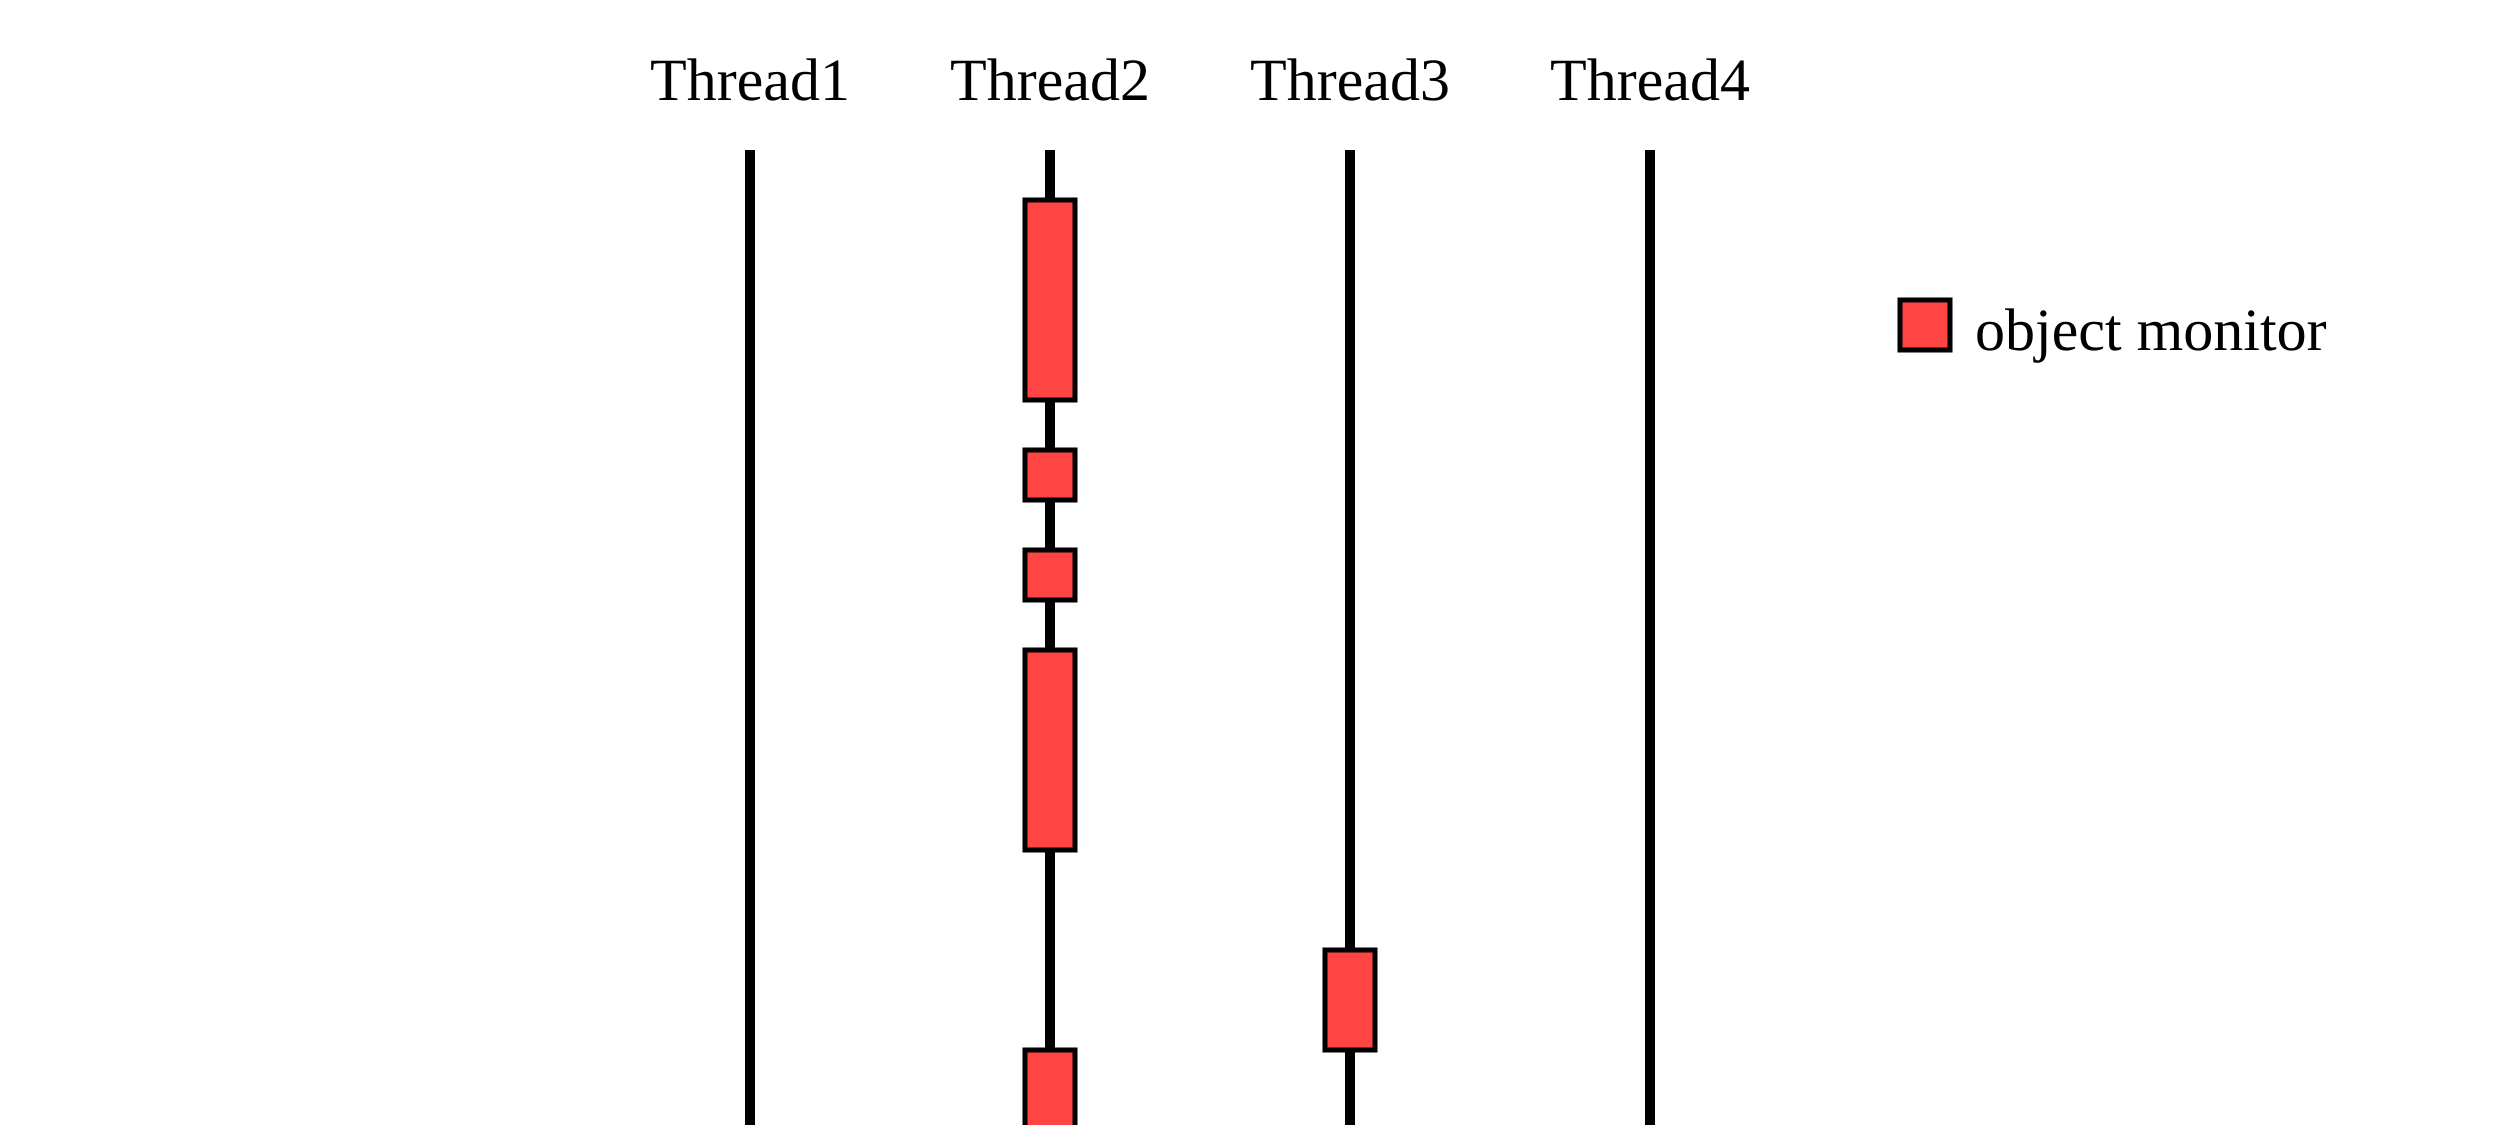
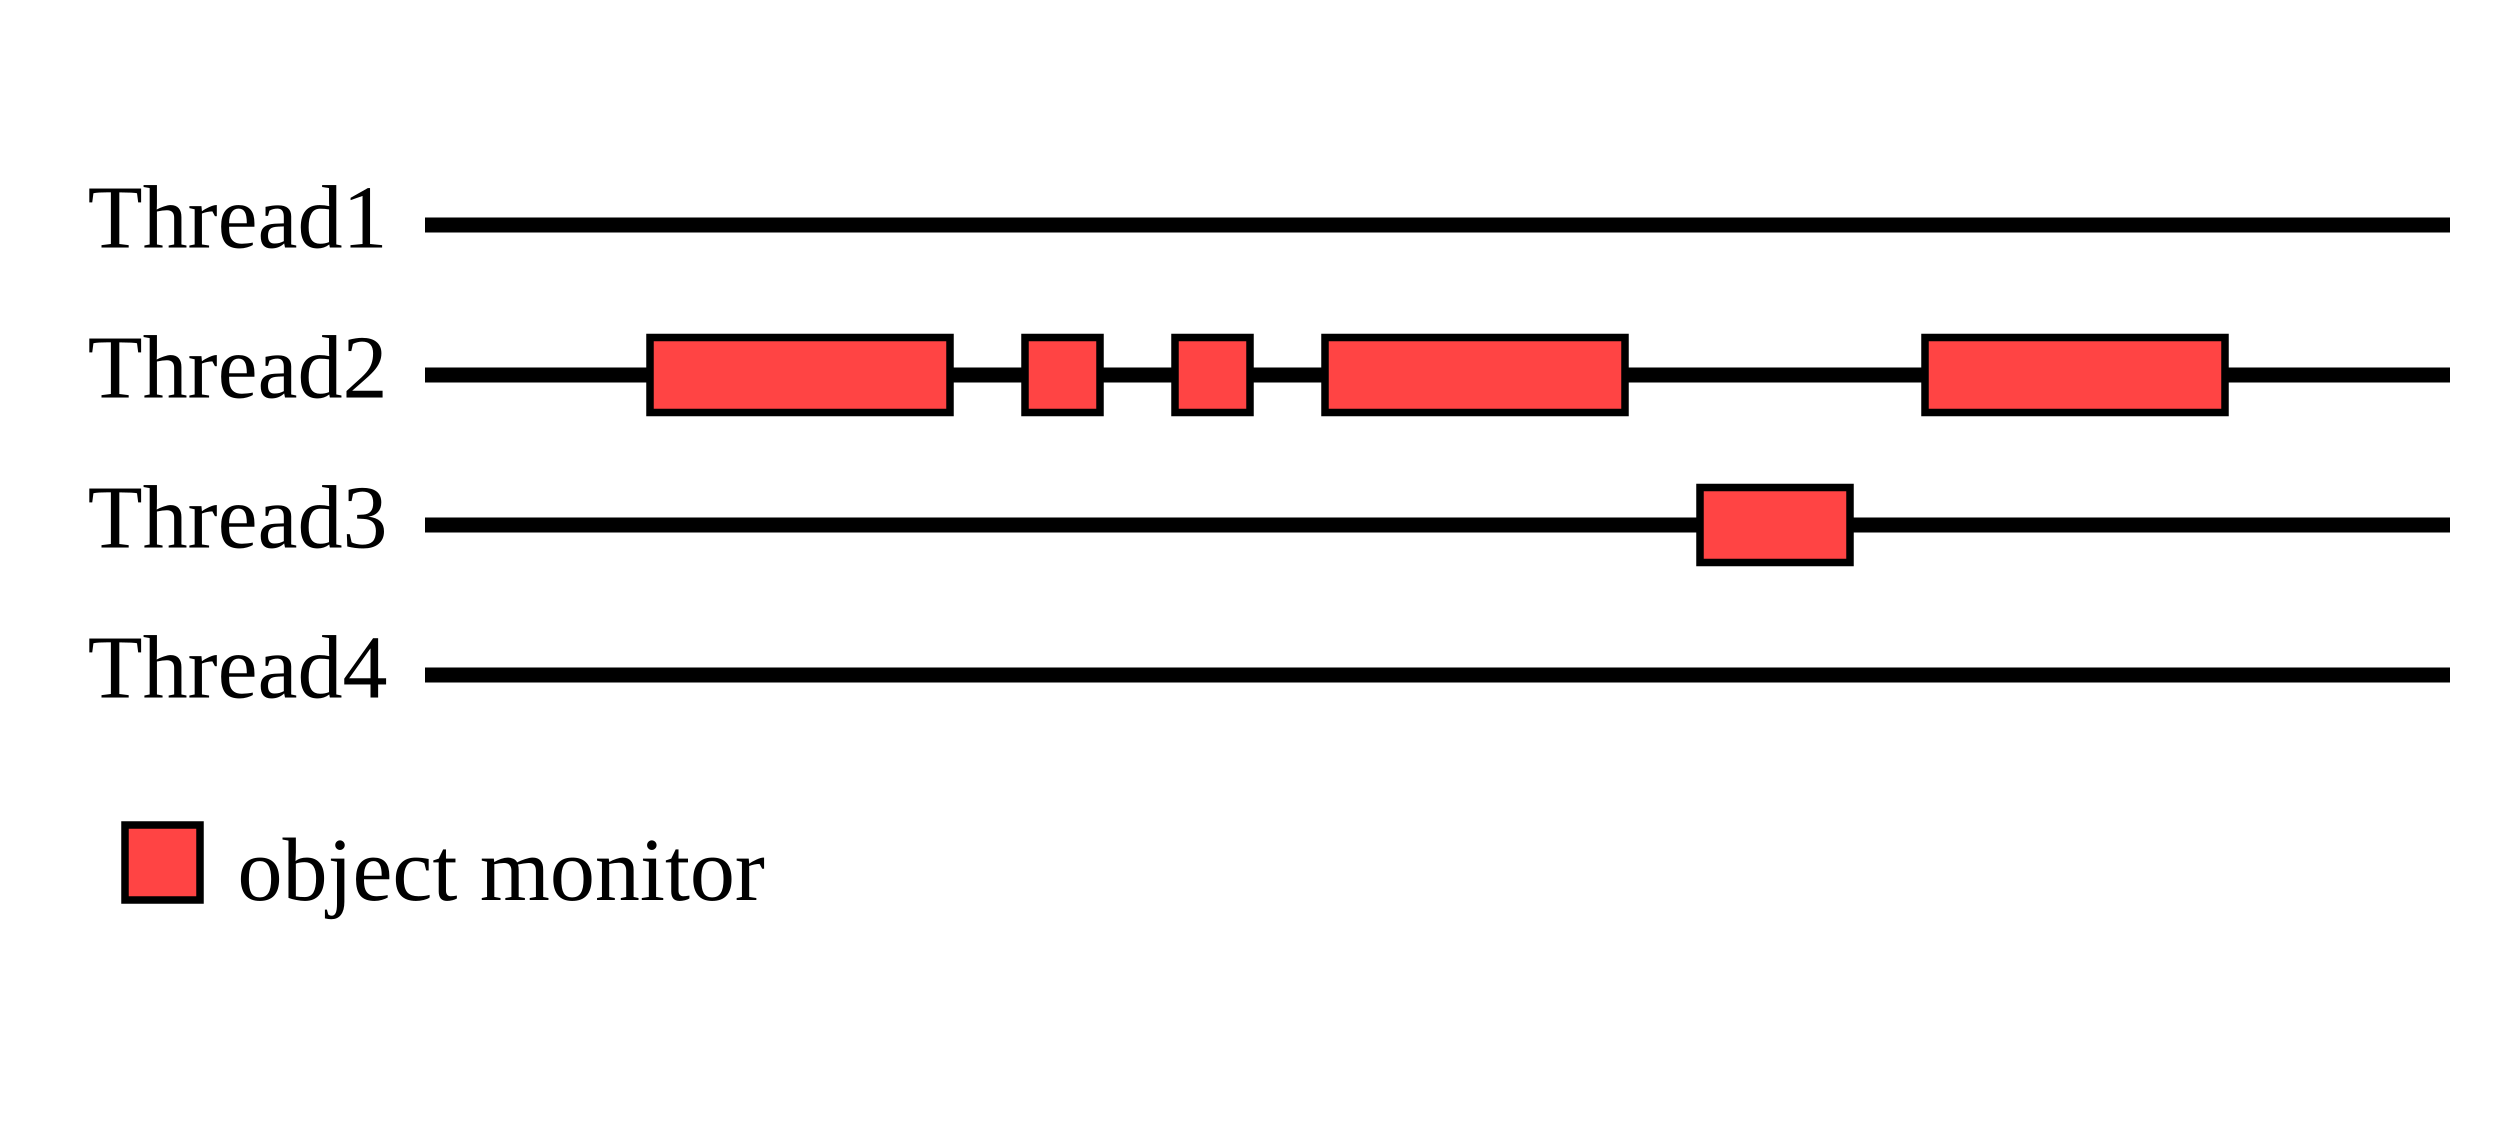
<svg xmlns="http://www.w3.org/2000/svg" height="450" version="1.1" width="1000">
  <defs>
    <style type="text/css">

rect.monitor {
    fill:#F44;
    stroke:black;
    stroke-width:1;
}

.line {
  fill:none;
  stroke:black;
  stroke-width:2;
}
    </style>
  </defs>
-   <g transform="translate(200 0) scale(2)">
+   <g transform="translate(20 0) scale(3)">
    <g transform="translate(20 30)">
-       <text class="note" text-anchor="middle" x="30" y="-10">Thread1</text>
-       <path class="line" d="M30,0 30,200" />
+       <text class="note" text-anchor="end" x="25" y="3">Thread1</text>
+       <path class="line" d="M30,0 300,0" />
    </g>
-     <g transform="translate(80 30)">
-       <text class="note" text-anchor="middle" x="30" y="-10">Thread2</text>
-       <path class="line" d="M30,0 30,200" />
-       <rect class="monitor" height="40" width="10" x="25" y="10" />
-       <rect class="monitor" height="10" width="10" x="25" y="60" />
-       <rect class="monitor" height="10" width="10" x="25" y="80" />
-       <rect class="monitor" height="40" width="10" x="25" y="100" />
-       <rect class="monitor" height="40" width="10" x="25" y="180" />
+     <g transform="translate(20 50)">
+       <text class="note" text-anchor="end" x="25" y="3">Thread2</text>
+       <path class="line" d="M30,0 300,0" />
+       <g transform="translate(50 -5)">
+         <rect class="monitor" height="10" width="40" x="10" y="0" />
+         <rect class="monitor" height="10" width="10" x="60" y="0" />
+         <rect class="monitor" height="10" width="10" x="80" y="0" />
+         <rect class="monitor" height="10" width="40" x="100" y="0" />
+         <rect class="monitor" height="10" width="40" x="180" y="0" />
+       </g>
    </g>
-     <g transform="translate(140 30)">
-       <text class="note" text-anchor="middle" x="30" y="-10">Thread3</text>
-       <path class="line" d="M30,0 30,200" />
-       <rect class="monitor" height="20" width="10" x="25" y="160" />
+     <g transform="translate(20 70)">
+       <text class="note" text-anchor="end" x="25" y="3">Thread3</text>
+       <path class="line" d="M30,0 300,0" />
+       <g transform="translate(50 -5)">
+         <rect class="monitor" height="10" width="20" x="150" y="0" />
+       </g>
    </g>
-     <g transform="translate(200 30)">
-       <text class="note" text-anchor="middle" x="30" y="-10">Thread4</text>
-       <path class="line" d="M30,0 30,200" />
+     <g transform="translate(20 90)">
+       <text class="note" text-anchor="end" x="25" y="3">Thread4</text>
+       <path class="line" d="M30,0 300,0" />
    </g>
-     <g transform="translate(280 60)">
+     <g transform="translate(10 110)">
      <text class="note" x="15" y="10">object monitor</text>
      <rect class="monitor" height="10" width="10" x="0" y="0" />
    </g>
  </g>
</svg>
